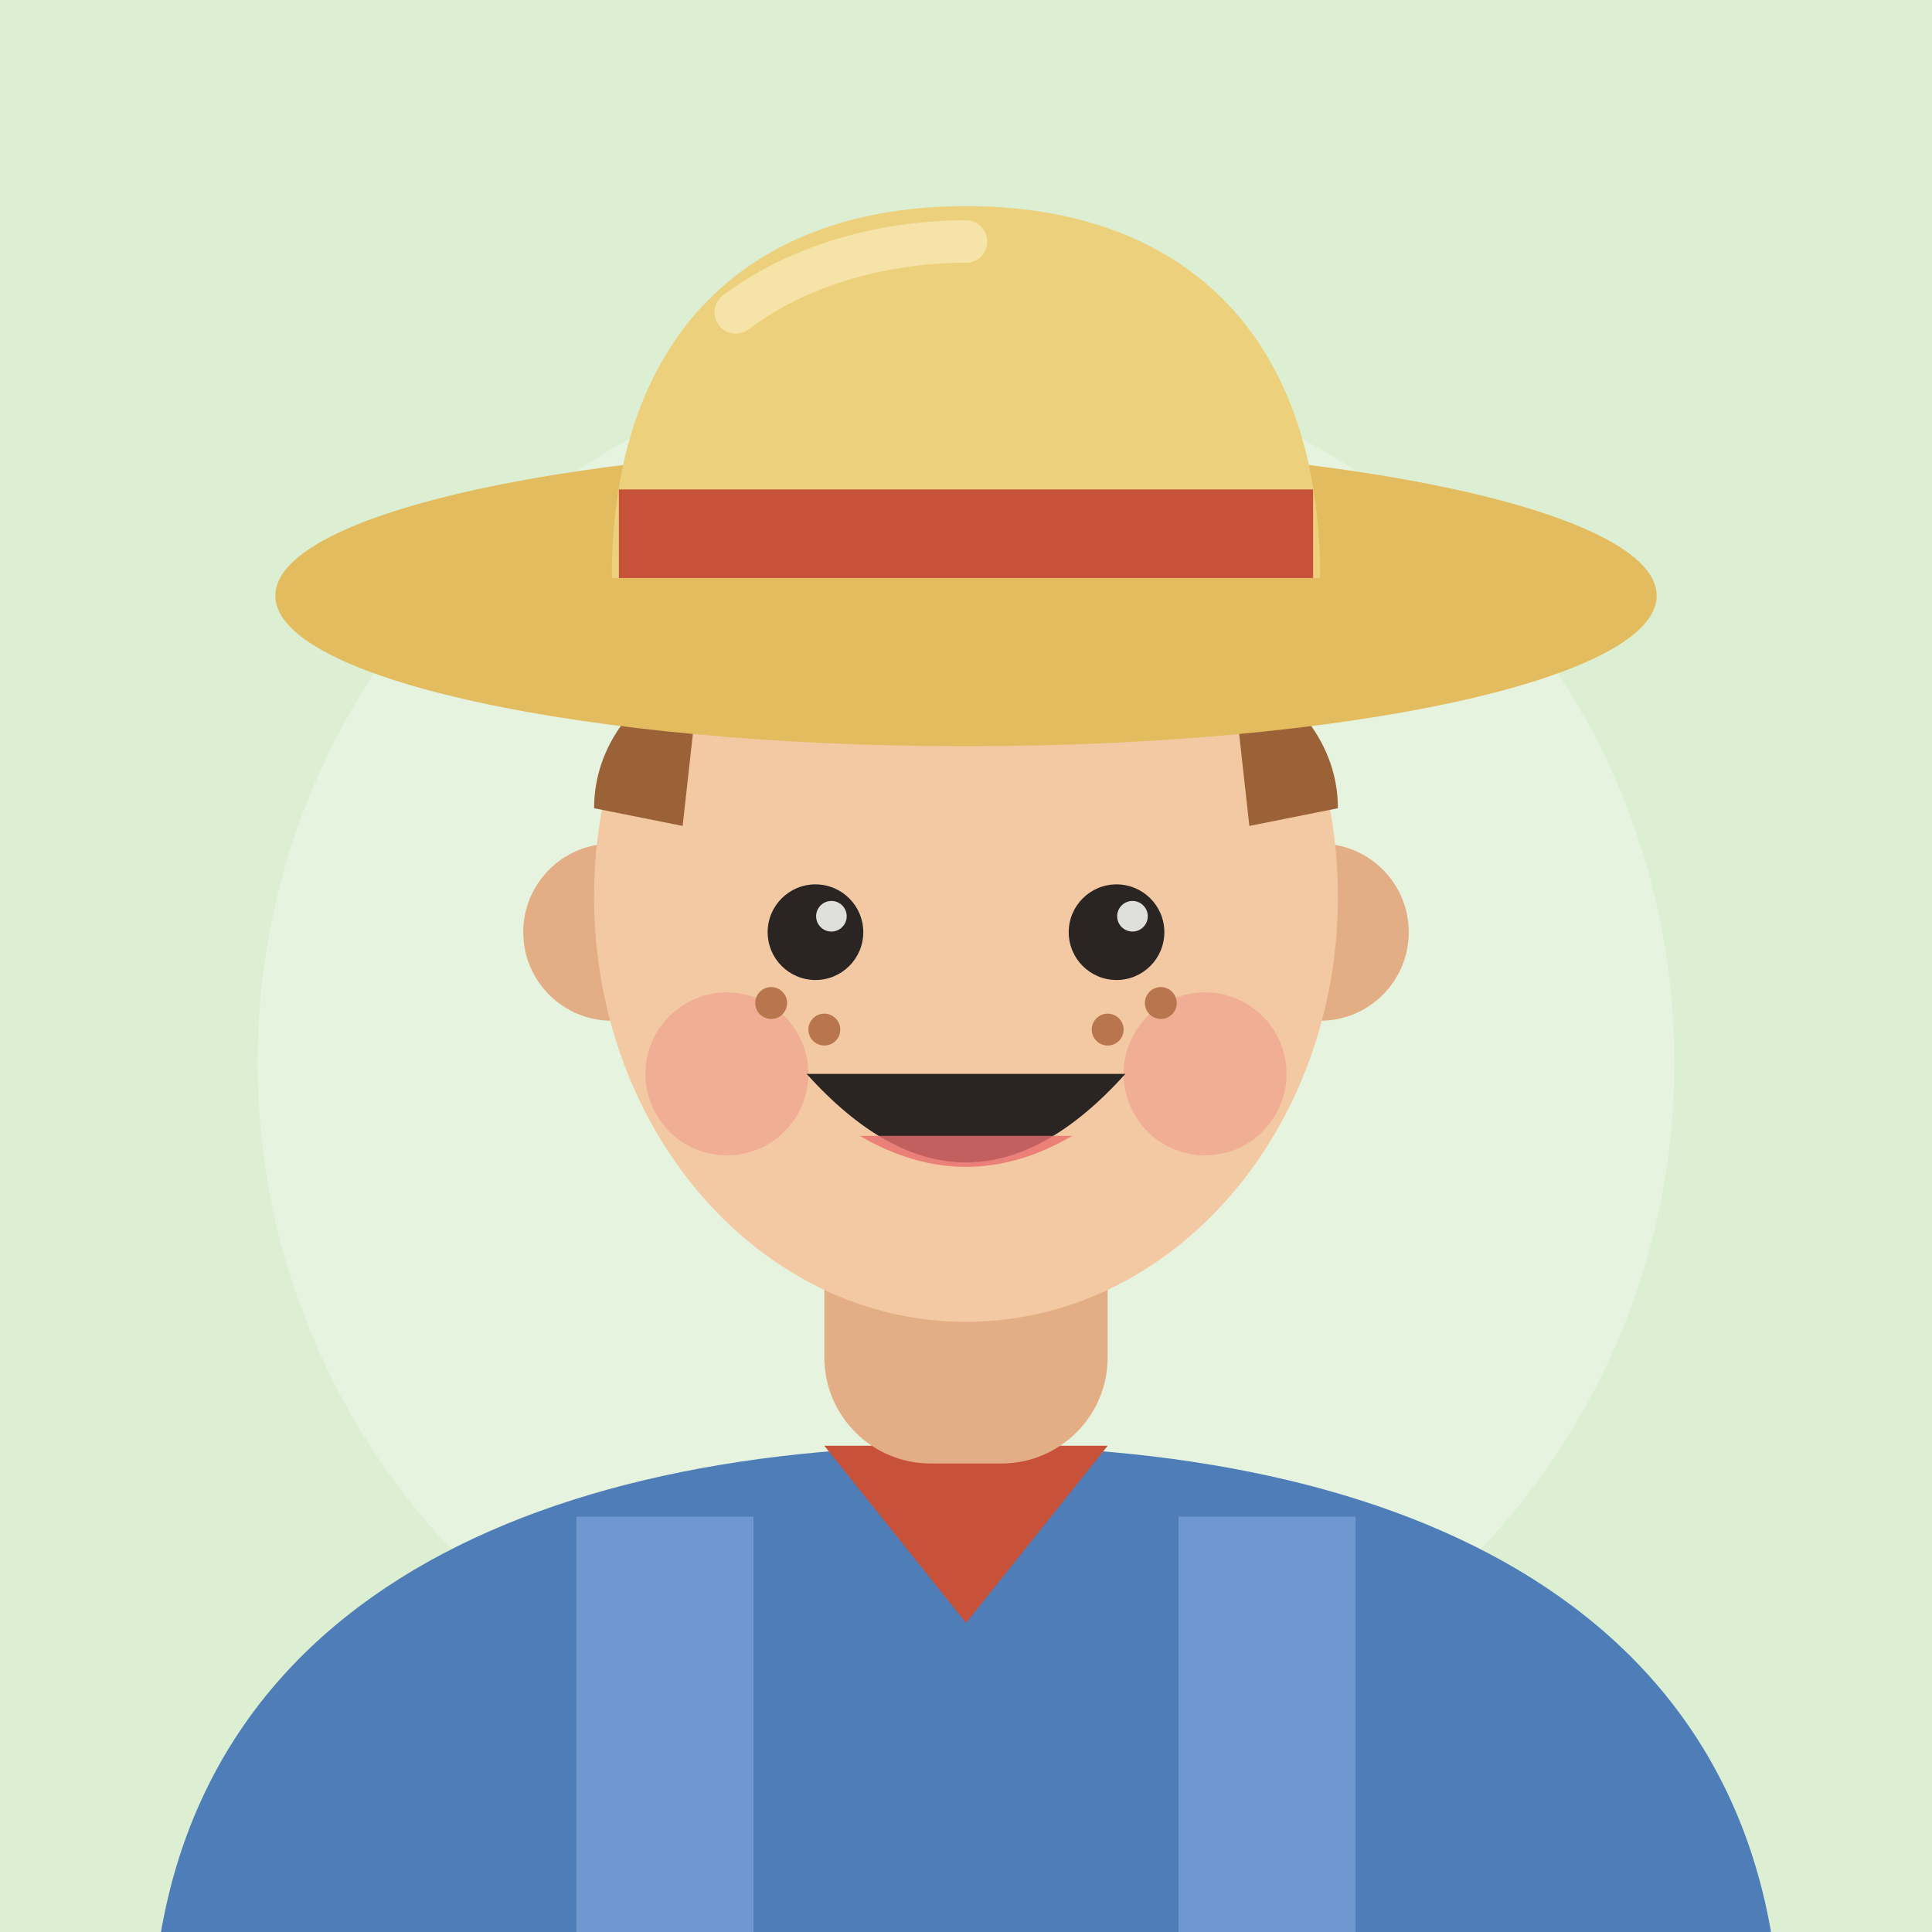
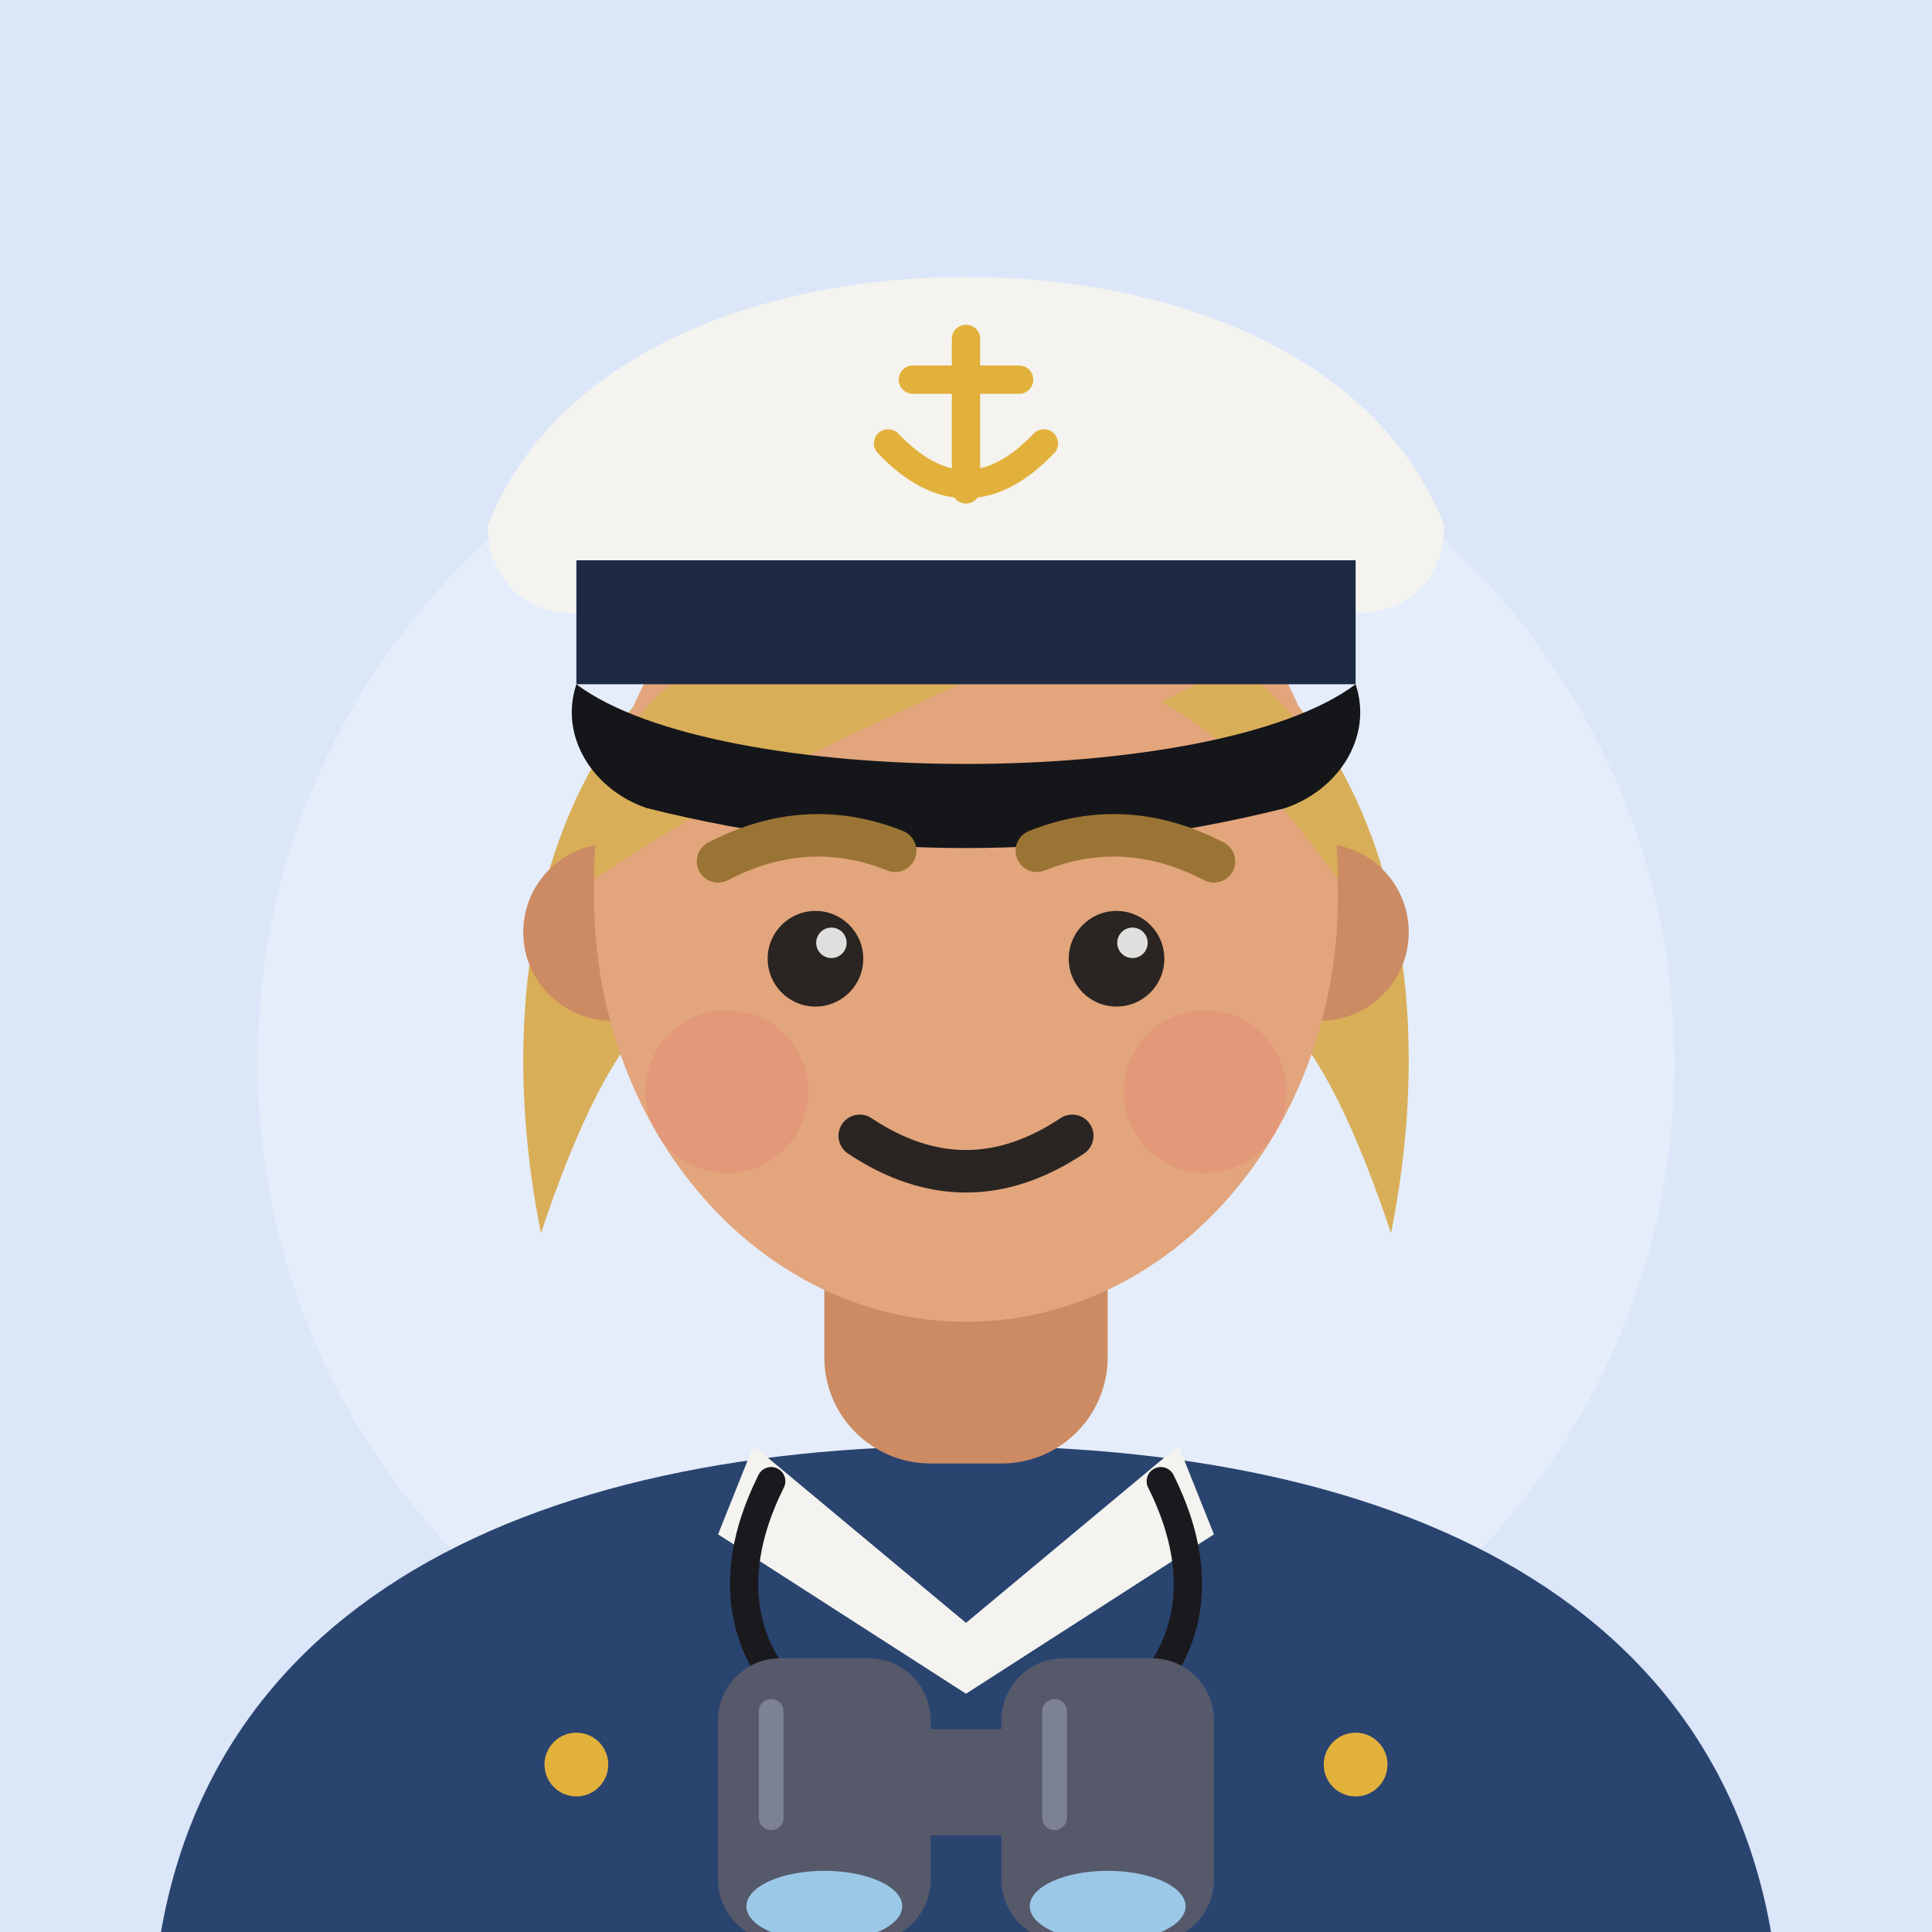
<svg xmlns="http://www.w3.org/2000/svg" viewBox="0 0 120 120">
-   <rect width="120" height="120" fill="#DCEFD3" />
+   <rect width="120" height="120" fill="#DBE6F9" />
  <circle cx="60" cy="66" r="44" fill="#fff" opacity=".28" />
  <g transform="translate(60 70) scale(1.1) translate(-60 -70)">
-     <path d="M14 122C14 98 34 88 60 88S106 98 106 122Z" fill="#4F7DB8" />
-     <path d="M38 92h10v30H38zM72 92h10v30H72z" fill="#6E98CF" />
-     <path d="M52 88l8 10 8-10z" fill="#C8513A" />
-     <rect x="52" y="69" width="16" height="20" rx="6" fill="#E3AE86" />
-     <circle cx="40" cy="59" r="5" fill="#E3AE86" />
-     <circle cx="80" cy="59" r="5" fill="#E3AE86" />
-     <ellipse cx="60" cy="57" rx="21" ry="24" fill="#F3C9A4" />
-     <path d="M39 52c0-4 3-7 6-8l-1 9zM81 52c0-4-3-7-6-8l1 9z" fill="#9A6236" />
-     <ellipse cx="60" cy="40" rx="39" ry="8.5" fill="#E2BC5E" />
-     <path d="M40 39c0-14 8-21 20-21s20 7 20 21z" fill="#EDD07C" />
-     <path d="M40.4 34h39.2v5H40.4z" fill="#C8513A" />
-     <path d="M47 24c4-3 9-4 13-4" stroke="#F6E3A8" stroke-width="2.4" fill="none" stroke-linecap="round" />
-     <circle cx="51.5" cy="59" r="2.7" fill="#2A2522" />
-     <circle cx="52.4" cy="58.1" r="0.864" fill="#fff" opacity=".85" />
-     <circle cx="68.5" cy="59" r="2.7" fill="#2A2522" />
-     <circle cx="69.4" cy="58.1" r="0.864" fill="#fff" opacity=".85" />
-     <circle cx="46.5" cy="67" r="4.6" fill="#E86E6E" opacity="0.3" />
-     <circle cx="73.5" cy="67" r="4.6" fill="#E86E6E" opacity="0.3" />
-     <path d="M51 67Q60 77 69 67Z" fill="#2A2522" />
-     <path d="M54 70.5Q60 74 66 70.5" fill="#E86E6E" opacity=".8" />
-     <circle cx="49" cy="63" r=".9" fill="#B9764E" />
-     <circle cx="52" cy="64.5" r=".9" fill="#B9764E" />
-     <circle cx="71" cy="63" r=".9" fill="#B9764E" />
-     <circle cx="68" cy="64.5" r=".9" fill="#B9764E" />
+     <path d="M36 76c-4-20 4-38 24-38s28 18 24 38c-2-6-4-10-6-12H42c-2 2-4 6-6 12z" fill="#D9AE58" />
+     <path d="M14 122C14 98 34 88 60 88S106 98 106 122Z" fill="#2A4470" />
+     <path d="M48 88l12 10 12-10 2 5-14 9-14-9z" fill="#F4F3EF" />
+     <circle cx="38" cy="106" r="1.8" fill="#E2B13C" />
+     <circle cx="82" cy="106" r="1.8" fill="#E2B13C" />
+     <path d="M49 90c-3 6-1 10 1 12M71 90c3 6 1 10-1 12" stroke="#1A1A1E" stroke-width="1.6" fill="none" stroke-linecap="round" />
+     <rect x="46" y="100" width="12" height="16" rx="3.5" fill="#55596A" />
+     <rect x="62" y="100" width="12" height="16" rx="3.5" fill="#55596A" />
+     <rect x="56" y="104" width="8" height="6" fill="#55596A" />
+     <ellipse cx="52" cy="114" rx="4.4" ry="2" fill="#9CC8E8" />
+     <ellipse cx="68" cy="114" rx="4.4" ry="2" fill="#9CC8E8" />
+     <path d="M49 103v6M65 103v6" stroke="#7C8194" stroke-width="1.4" fill="none" stroke-linecap="round" />
+     <rect x="52" y="69" width="16" height="20" rx="6" fill="#CC8B62" />
+     <circle cx="40" cy="59" r="5" fill="#CC8B62" />
+     <circle cx="80" cy="59" r="5" fill="#CC8B62" />
+     <ellipse cx="60" cy="57" rx="21" ry="24" fill="#E2A57C" />
+     <path d="M39 56c0-6 2-10 6-12l20-2c-6 4-14 6-26 14zM81 56c0-6-2-10-6-12l-4 2c4 2 7 6 10 10z" fill="#D9AE58" />
+     <path d="M33 36c4-10 16-14 27-14s23 4 27 14c0 3-2 5-5 5H38c-3 0-5-2-5-5z" fill="#F4F3EF" />
+     <path d="M38 38h44v7H38z" fill="#1E2A44" />
+     <path d="M60 25.5v8.5M57 27.8h6M55.6 31.4q4.4 4.6 8.8 0" stroke="#E2B13C" stroke-width="1.6" fill="none" stroke-linecap="round" />
+     <path d="M38 45c8 6 36 6 44 0 1 3-1 6-4 7-12 3-24 3-36 0-3-1-5-4-4-7z" fill="#15161A" />
+     <path d="M46 55q5-2.6 10-.6M74 55q-5-2.6-10-.6" stroke="#9A7434" stroke-width="2.4" fill="none" stroke-linecap="round" />
+     <circle cx="51.5" cy="60.5" r="2.7" fill="#2A2522" />
+     <circle cx="52.4" cy="59.6" r="0.86" fill="#fff" opacity=".85" />
+     <circle cx="68.5" cy="60.5" r="2.7" fill="#2A2522" />
+     <circle cx="69.4" cy="59.6" r="0.86" fill="#fff" opacity=".85" />
+     <circle cx="46.5" cy="68" r="4.6" fill="#E86E6E" opacity="0.22" />
+     <circle cx="73.5" cy="68" r="4.6" fill="#E86E6E" opacity="0.22" />
+     <path d="M54 70.5Q60 74.5 66 70.5" fill="none" stroke="#2A2522" stroke-width="2.4" stroke-linecap="round" />
  </g>
</svg>
